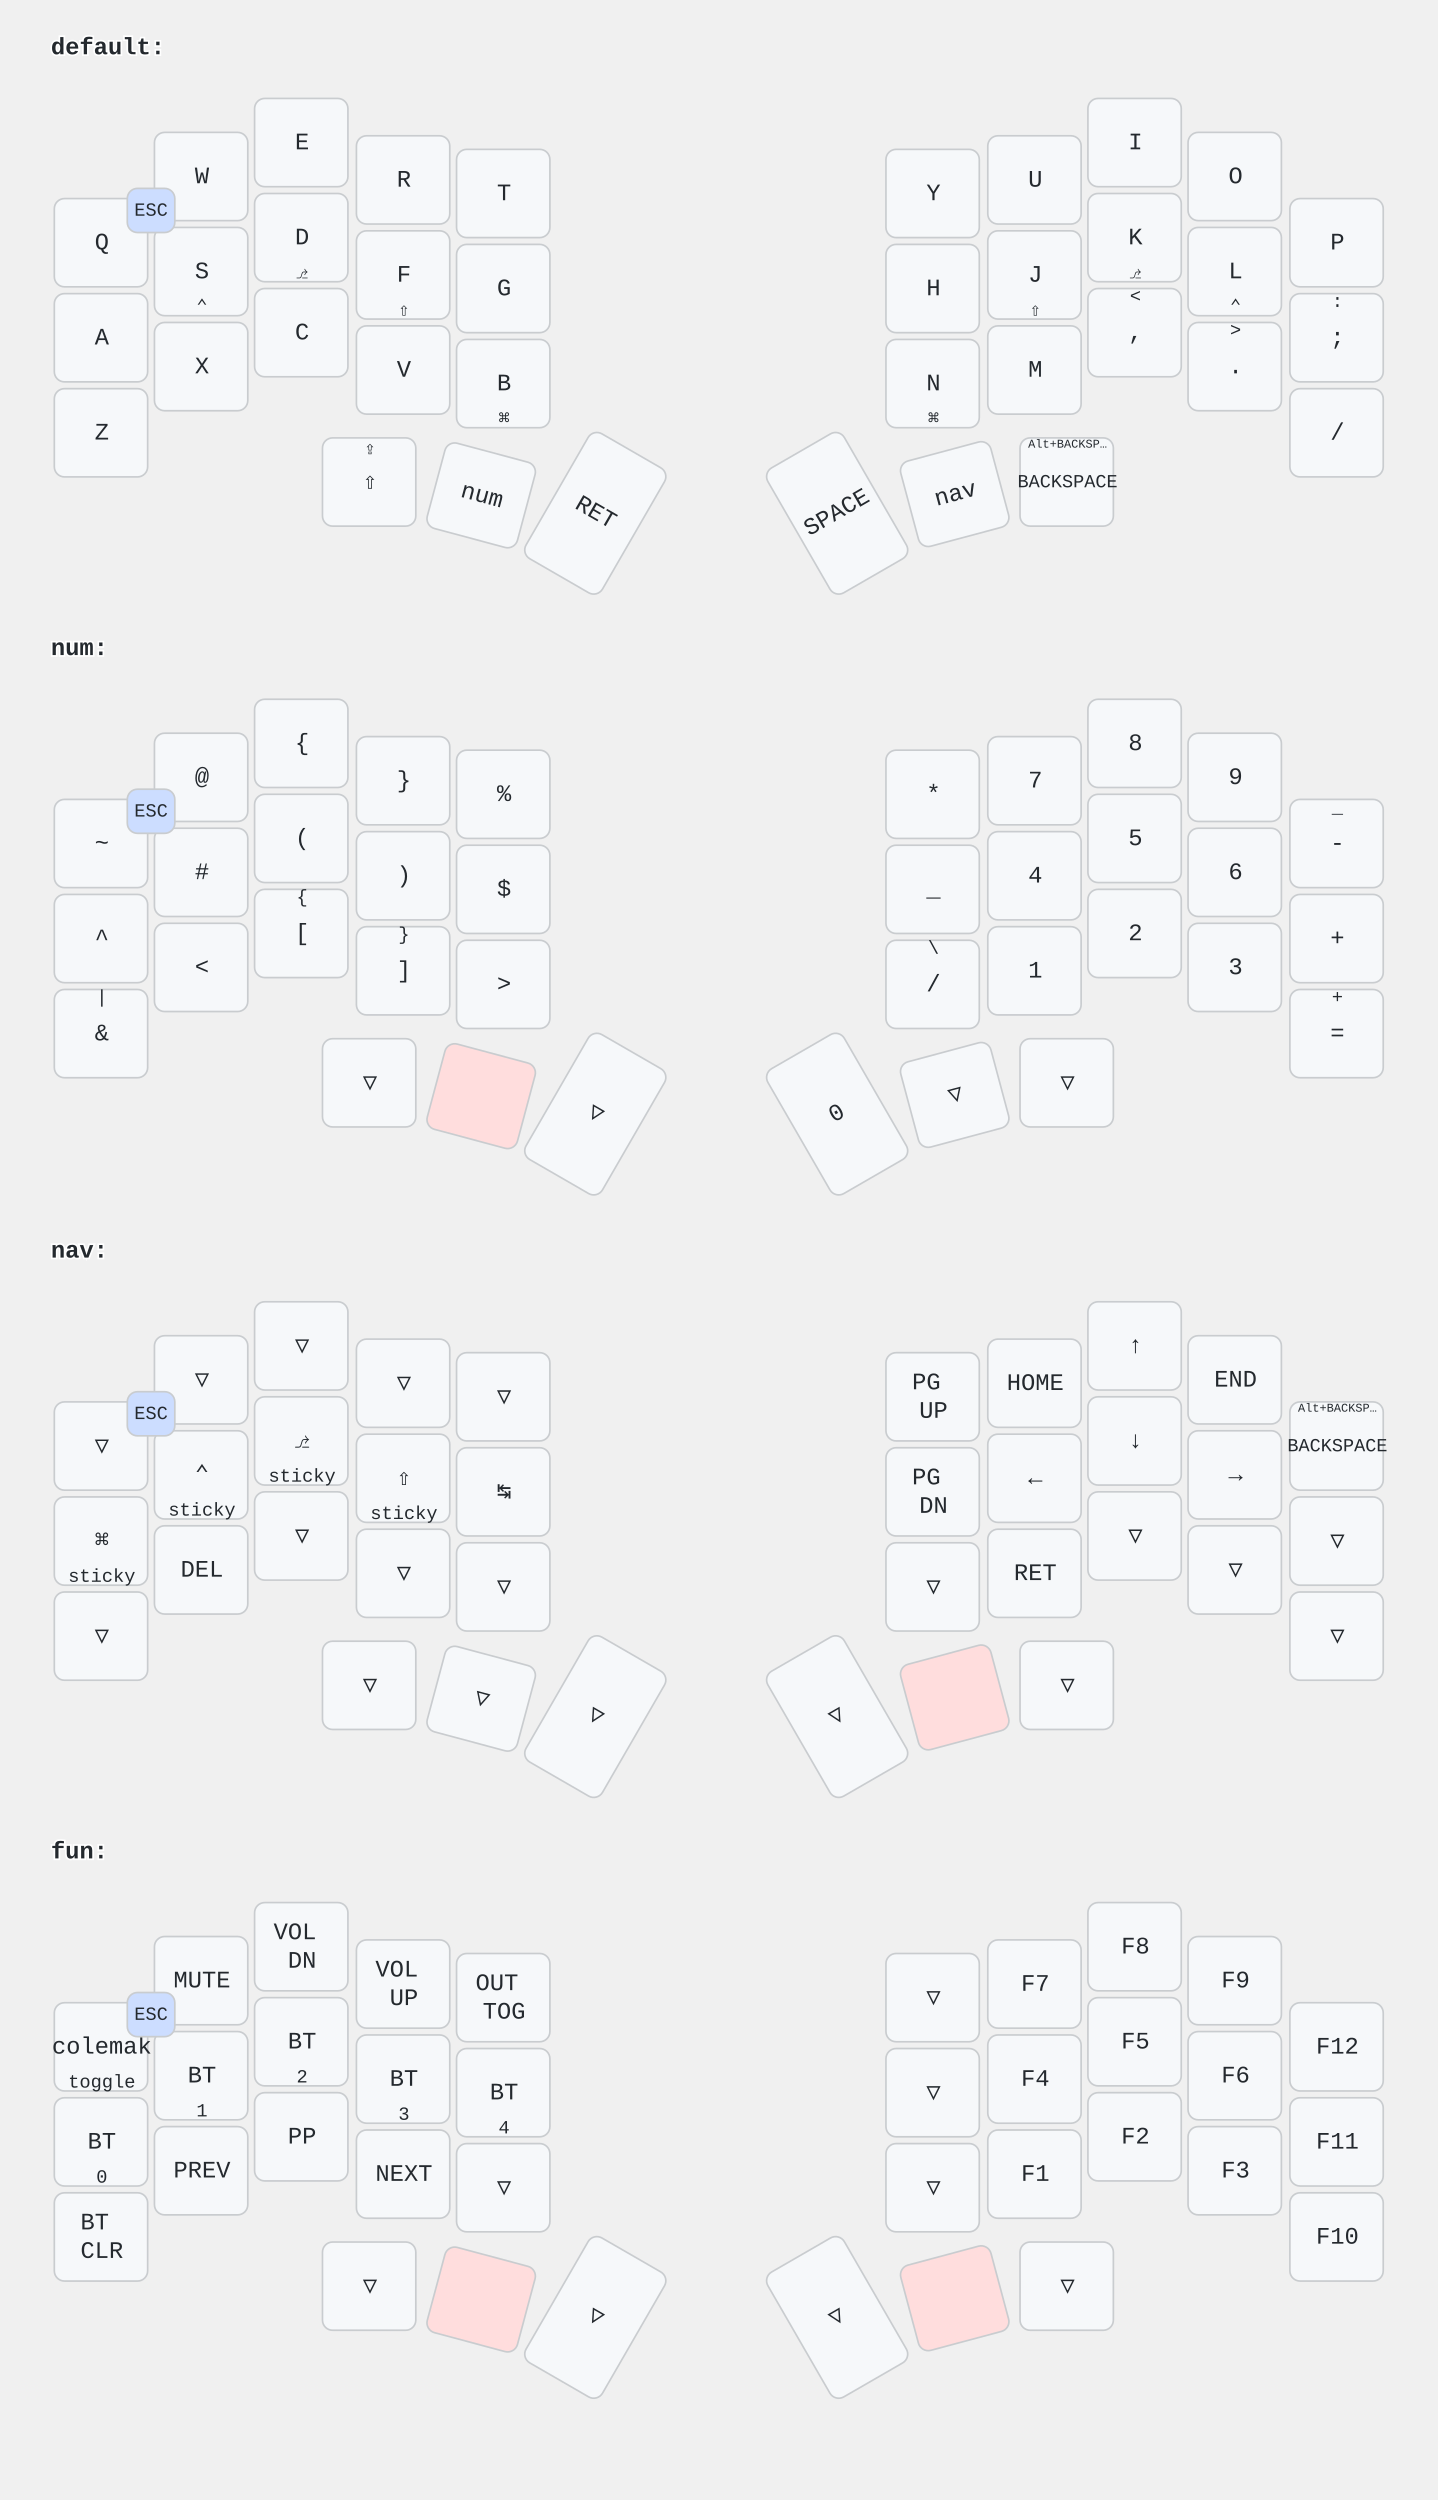
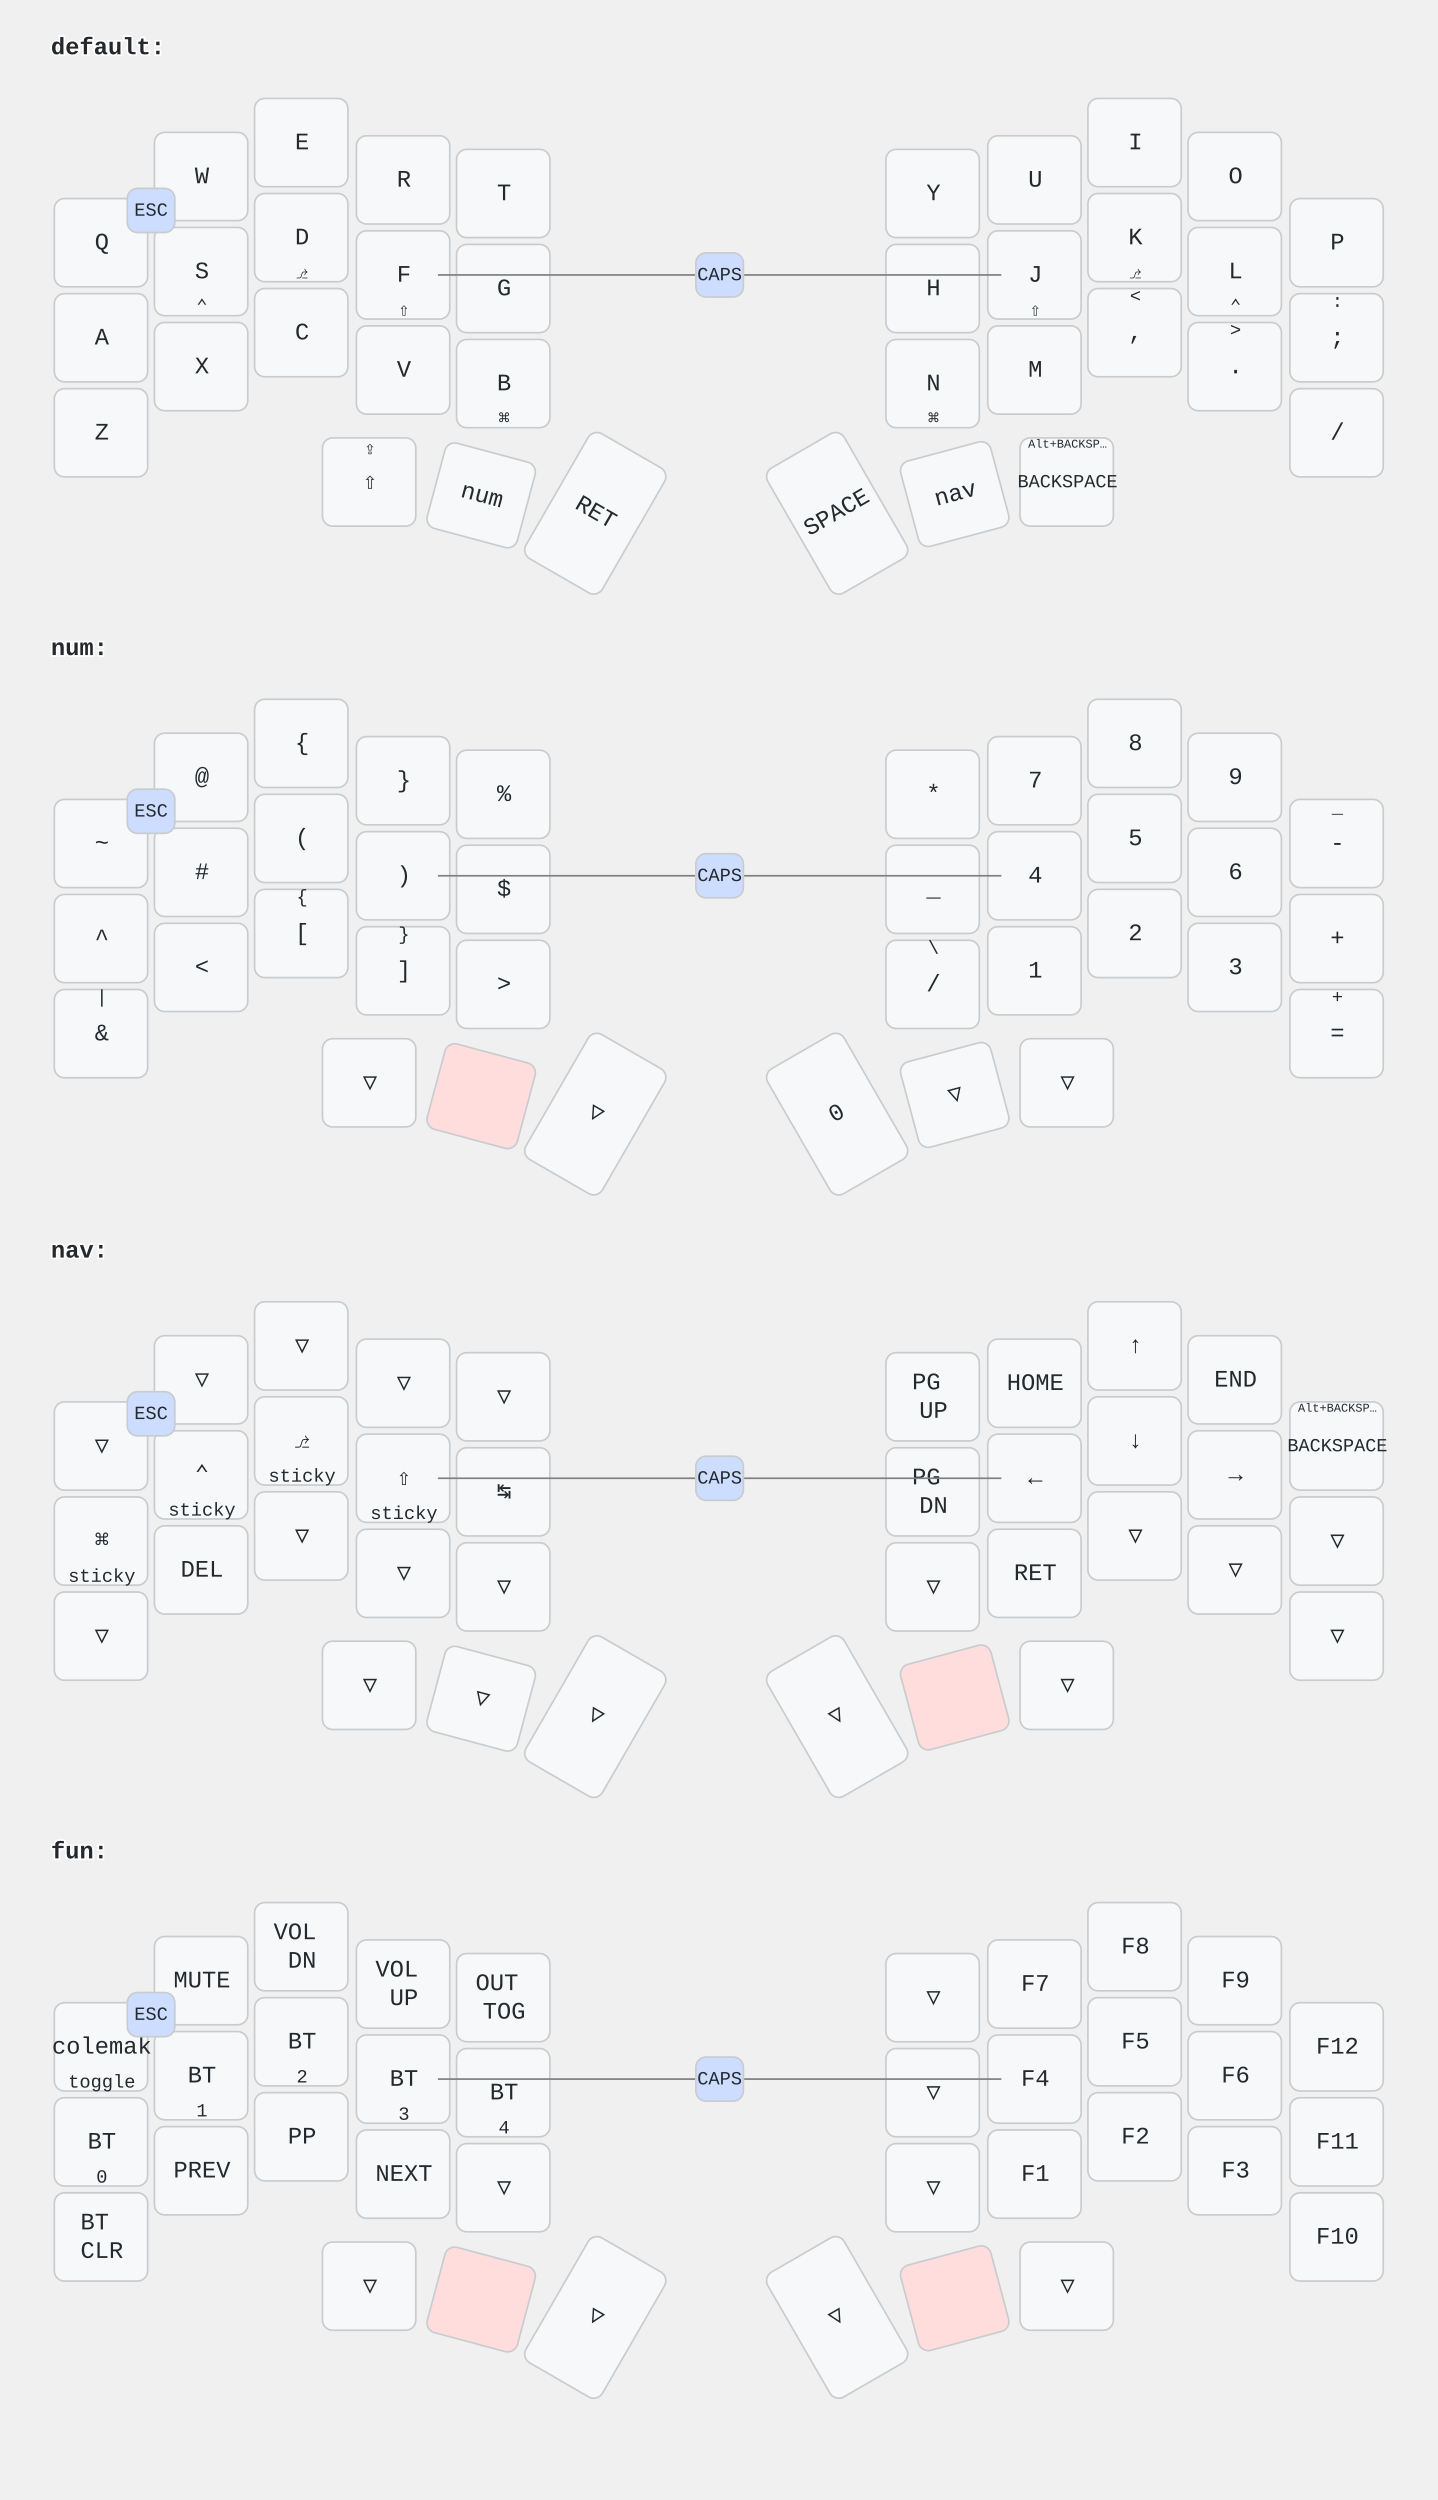
<svg xmlns="http://www.w3.org/2000/svg" width="847" height="1473" viewBox="0 0 847 1473" class="keymap">
  <style>/* font and background color specifications */
svg {
    font-family: SFMono-Regular,Consolas,Liberation Mono,Menlo,monospace;
    font-size: 14px;
    font-kerning: normal;
    text-rendering: optimizeLegibility;
    fill: #24292e;
}

/* default key styling */
rect {
    fill: #f6f8fa;
    stroke: #c9cccf;
    stroke-width: 1;
}

/* color accent for combo boxes */
rect.combo {
    fill: #cdf;
}

/* color accent for held keys */
rect.held, rect.combo.held {
    fill: #fdd;
}

/* color accent for ghost (optional) keys */
rect.ghost, rect.combo.ghost {
    fill: #ddd;
}

text {
    text-anchor: middle;
    dominant-baseline: middle;
}

/* styling for layer labels */
text.label {
    font-weight: bold;
    text-anchor: start;
    stroke: white;
    stroke-width: 2;
    paint-order: stroke;
}

/* styling for combo tap, and key hold/shifted label text */
text.combo, text.hold, text.shifted {
    font-size: 11px;
}

text.hold {
    text-anchor: middle;
    dominant-baseline: auto;
}

text.shifted {
    text-anchor: middle;
    dominant-baseline: hanging;
}

/* styling for hold/shifted label text in combo box */
text.combo.hold, text.combo.shifted {
    font-size: 8px;
}

/* styling for combo dendrons */
path {
    stroke-width: 1;
    stroke: gray;
    fill: none;
}
</style>
  <g transform="translate(30, 0)" class="layer-default">
    <text x="0" y="28" class="label" id="default">default:</text>
    <g transform="translate(0, 56)">
      <g transform="translate(30, 87)" class="key keypos-0">
        <rect rx="6" ry="6" x="-28" y="-26" width="55" height="52" class="key" />
        <text x="0" y="0" class="key tap">Q</text>
      </g>
      <g transform="translate(89, 48)" class="key keypos-1">
        <rect rx="6" ry="6" x="-28" y="-26" width="55" height="52" class="key" />
        <text x="0" y="0" class="key tap">W</text>
      </g>
      <g transform="translate(148, 28)" class="key keypos-2">
        <rect rx="6" ry="6" x="-28" y="-26" width="55" height="52" class="key" />
        <text x="0" y="0" class="key tap">E</text>
      </g>
      <g transform="translate(208, 50)" class="key keypos-3">
        <rect rx="6" ry="6" x="-28" y="-26" width="55" height="52" class="key" />
        <text x="0" y="0" class="key tap">R</text>
      </g>
      <g transform="translate(267, 58)" class="key keypos-4">
        <rect rx="6" ry="6" x="-28" y="-26" width="55" height="52" class="key" />
        <text x="0" y="0" class="key tap">T</text>
      </g>
      <g transform="translate(520, 58)" class="key keypos-5">
        <rect rx="6" ry="6" x="-28" y="-26" width="55" height="52" class="key" />
        <text x="0" y="0" class="key tap">Y</text>
      </g>
      <g transform="translate(580, 50)" class="key keypos-6">
        <rect rx="6" ry="6" x="-28" y="-26" width="55" height="52" class="key" />
        <text x="0" y="0" class="key tap">U</text>
      </g>
      <g transform="translate(639, 28)" class="key keypos-7">
        <rect rx="6" ry="6" x="-28" y="-26" width="55" height="52" class="key" />
        <text x="0" y="0" class="key tap">I</text>
      </g>
      <g transform="translate(698, 48)" class="key keypos-8">
        <rect rx="6" ry="6" x="-28" y="-26" width="55" height="52" class="key" />
        <text x="0" y="0" class="key tap">O</text>
      </g>
      <g transform="translate(758, 87)" class="key keypos-9">
        <rect rx="6" ry="6" x="-28" y="-26" width="55" height="52" class="key" />
        <text x="0" y="0" class="key tap">P</text>
      </g>
      <g transform="translate(30, 143)" class="key keypos-10">
        <rect rx="6" ry="6" x="-28" y="-26" width="55" height="52" class="key" />
        <text x="0" y="0" class="key tap">A</text>
      </g>
      <g transform="translate(89, 104)" class="key keypos-11">
        <rect rx="6" ry="6" x="-28" y="-26" width="55" height="52" class="key" />
        <text x="0" y="0" class="key tap">S</text>
        <text x="0" y="24" class="key hold">⌃</text>
      </g>
      <g transform="translate(148, 84)" class="key keypos-12">
        <rect rx="6" ry="6" x="-28" y="-26" width="55" height="52" class="key" />
        <text x="0" y="0" class="key tap">D</text>
        <text x="0" y="24" class="key hold">⎇</text>
      </g>
      <g transform="translate(208, 106)" class="key keypos-13">
        <rect rx="6" ry="6" x="-28" y="-26" width="55" height="52" class="key" />
        <text x="0" y="0" class="key tap">F</text>
        <text x="0" y="24" class="key hold">⇧</text>
      </g>
      <g transform="translate(267, 114)" class="key keypos-14">
        <rect rx="6" ry="6" x="-28" y="-26" width="55" height="52" class="key" />
        <text x="0" y="0" class="key tap">G</text>
      </g>
      <g transform="translate(520, 114)" class="key keypos-15">
        <rect rx="6" ry="6" x="-28" y="-26" width="55" height="52" class="key" />
        <text x="0" y="0" class="key tap">H</text>
      </g>
      <g transform="translate(580, 106)" class="key keypos-16">
        <rect rx="6" ry="6" x="-28" y="-26" width="55" height="52" class="key" />
        <text x="0" y="0" class="key tap">J</text>
        <text x="0" y="24" class="key hold">⇧</text>
      </g>
      <g transform="translate(639, 84)" class="key keypos-17">
        <rect rx="6" ry="6" x="-28" y="-26" width="55" height="52" class="key" />
        <text x="0" y="0" class="key tap">K</text>
        <text x="0" y="24" class="key hold">⎇</text>
      </g>
      <g transform="translate(698, 104)" class="key keypos-18">
        <rect rx="6" ry="6" x="-28" y="-26" width="55" height="52" class="key" />
        <text x="0" y="0" class="key tap">L</text>
        <text x="0" y="24" class="key hold">⌃</text>
      </g>
      <g transform="translate(758, 143)" class="key keypos-19">
        <rect rx="6" ry="6" x="-28" y="-26" width="55" height="52" class="key" />
        <text x="0" y="0" class="key tap">;</text>
        <text x="0" y="-24" class="key shifted">:</text>
      </g>
      <g transform="translate(30, 199)" class="key keypos-20">
        <rect rx="6" ry="6" x="-28" y="-26" width="55" height="52" class="key" />
        <text x="0" y="0" class="key tap">Z</text>
      </g>
      <g transform="translate(89, 160)" class="key keypos-21">
        <rect rx="6" ry="6" x="-28" y="-26" width="55" height="52" class="key" />
        <text x="0" y="0" class="key tap">X</text>
      </g>
      <g transform="translate(148, 140)" class="key keypos-22">
        <rect rx="6" ry="6" x="-28" y="-26" width="55" height="52" class="key" />
        <text x="0" y="0" class="key tap">C</text>
      </g>
      <g transform="translate(208, 162)" class="key keypos-23">
        <rect rx="6" ry="6" x="-28" y="-26" width="55" height="52" class="key" />
        <text x="0" y="0" class="key tap">V</text>
      </g>
      <g transform="translate(267, 170)" class="key keypos-24">
        <rect rx="6" ry="6" x="-28" y="-26" width="55" height="52" class="key" />
        <text x="0" y="0" class="key tap">B</text>
        <text x="0" y="24" class="key hold">⌘</text>
      </g>
      <g transform="translate(520, 170)" class="key keypos-25">
        <rect rx="6" ry="6" x="-28" y="-26" width="55" height="52" class="key" />
        <text x="0" y="0" class="key tap">N</text>
        <text x="0" y="24" class="key hold">⌘</text>
      </g>
      <g transform="translate(580, 162)" class="key keypos-26">
        <rect rx="6" ry="6" x="-28" y="-26" width="55" height="52" class="key" />
        <text x="0" y="0" class="key tap">M</text>
      </g>
      <g transform="translate(639, 140)" class="key keypos-27">
        <rect rx="6" ry="6" x="-28" y="-26" width="55" height="52" class="key" />
        <text x="0" y="0" class="key tap">,</text>
        <text x="0" y="-24" class="key shifted">&lt;</text>
      </g>
      <g transform="translate(698, 160)" class="key keypos-28">
        <rect rx="6" ry="6" x="-28" y="-26" width="55" height="52" class="key" />
        <text x="0" y="0" class="key tap">.</text>
        <text x="0" y="-24" class="key shifted">&gt;</text>
      </g>
      <g transform="translate(758, 199)" class="key keypos-29">
        <rect rx="6" ry="6" x="-28" y="-26" width="55" height="52" class="key" />
        <text x="0" y="0" class="key tap">/</text>
      </g>
      <g transform="translate(188, 228)" class="key keypos-30">
        <rect rx="6" ry="6" x="-28" y="-26" width="55" height="52" class="key" />
        <text x="0" y="0" class="key tap">⇧</text>
        <text x="0" y="-24" class="key shifted">⇪</text>
      </g>
      <g transform="translate(254, 236) rotate(15.0)" class="key keypos-31">
        <rect rx="6" ry="6" x="-28" y="-26" width="55" height="52" class="key" />
        <a href="#num">
          <text x="0" y="0" class="key tap layer-activator">num</text>
        </a>
      </g>
      <g transform="translate(321, 246) rotate(30.0)" class="key keypos-32">
        <rect rx="6" ry="6" x="-26" y="-42" width="52" height="85" class="key" />
        <text x="0" y="0" class="key tap">RET</text>
      </g>
      <g transform="translate(463, 246) rotate(-30.0)" class="key keypos-33">
        <rect rx="6" ry="6" x="-26" y="-42" width="52" height="85" class="key" />
        <text x="0" y="0" class="key tap">SPACE</text>
      </g>
      <g transform="translate(533, 235) rotate(-15.0)" class="key keypos-34">
        <rect rx="6" ry="6" x="-28" y="-26" width="55" height="52" class="key" />
        <a href="#nav">
          <text x="0" y="0" class="key tap layer-activator">nav</text>
        </a>
      </g>
      <g transform="translate(599, 228)" class="key keypos-35">
        <rect rx="6" ry="6" x="-28" y="-26" width="55" height="52" class="key" />
        <text x="0" y="0" class="key tap">
          <tspan style="font-size: 78%">BACKSPACE</tspan>
        </text>
        <text x="0" y="-24" class="key shifted">
          <tspan style="font-size: 64%">Alt+BACKSP…</tspan>
        </text>
      </g>
      <g class="combo combopos-0">
        <rect rx="6" ry="6" x="45" y="55" width="28" height="26" class="combo" />
        <text x="59" y="68" class="combo tap">ESC</text>
      </g>
+       <g class="combo combopos-1">
+         <path d="M394,106 l-166,0" class="combo" />
+         <path d="M394,106 l166,0" class="combo" />
+         <rect rx="6" ry="6" x="380" y="93" width="28" height="26" class="combo" />
+         <text x="394" y="106" class="combo tap">CAPS</text>
+       </g>
    </g>
  </g>
  <g transform="translate(30, 354)" class="layer-num">
    <text x="0" y="28" class="label" id="num">num:</text>
    <g transform="translate(0, 56)">
      <g transform="translate(30, 87)" class="key keypos-0">
        <rect rx="6" ry="6" x="-28" y="-26" width="55" height="52" class="key" />
        <text x="0" y="0" class="key tap">~</text>
      </g>
      <g transform="translate(89, 48)" class="key keypos-1">
        <rect rx="6" ry="6" x="-28" y="-26" width="55" height="52" class="key" />
        <text x="0" y="0" class="key tap">@</text>
      </g>
      <g transform="translate(148, 28)" class="key keypos-2">
        <rect rx="6" ry="6" x="-28" y="-26" width="55" height="52" class="key" />
        <text x="0" y="0" class="key tap">{</text>
      </g>
      <g transform="translate(208, 50)" class="key keypos-3">
        <rect rx="6" ry="6" x="-28" y="-26" width="55" height="52" class="key" />
        <text x="0" y="0" class="key tap">}</text>
      </g>
      <g transform="translate(267, 58)" class="key keypos-4">
        <rect rx="6" ry="6" x="-28" y="-26" width="55" height="52" class="key" />
        <text x="0" y="0" class="key tap">%</text>
      </g>
      <g transform="translate(520, 58)" class="key keypos-5">
        <rect rx="6" ry="6" x="-28" y="-26" width="55" height="52" class="key" />
        <text x="0" y="0" class="key tap">*</text>
      </g>
      <g transform="translate(580, 50)" class="key keypos-6">
        <rect rx="6" ry="6" x="-28" y="-26" width="55" height="52" class="key" />
        <text x="0" y="0" class="key tap">7</text>
      </g>
      <g transform="translate(639, 28)" class="key keypos-7">
        <rect rx="6" ry="6" x="-28" y="-26" width="55" height="52" class="key" />
        <text x="0" y="0" class="key tap">8</text>
      </g>
      <g transform="translate(698, 48)" class="key keypos-8">
        <rect rx="6" ry="6" x="-28" y="-26" width="55" height="52" class="key" />
        <text x="0" y="0" class="key tap">9</text>
      </g>
      <g transform="translate(758, 87)" class="key keypos-9">
        <rect rx="6" ry="6" x="-28" y="-26" width="55" height="52" class="key" />
        <text x="0" y="0" class="key tap">-</text>
        <text x="0" y="-24" class="key shifted">_</text>
      </g>
      <g transform="translate(30, 143)" class="key keypos-10">
        <rect rx="6" ry="6" x="-28" y="-26" width="55" height="52" class="key" />
        <text x="0" y="0" class="key tap">^</text>
      </g>
      <g transform="translate(89, 104)" class="key keypos-11">
        <rect rx="6" ry="6" x="-28" y="-26" width="55" height="52" class="key" />
        <text x="0" y="0" class="key tap">#</text>
      </g>
      <g transform="translate(148, 84)" class="key keypos-12">
        <rect rx="6" ry="6" x="-28" y="-26" width="55" height="52" class="key" />
        <text x="0" y="0" class="key tap">(</text>
      </g>
      <g transform="translate(208, 106)" class="key keypos-13">
        <rect rx="6" ry="6" x="-28" y="-26" width="55" height="52" class="key" />
        <text x="0" y="0" class="key tap">)</text>
      </g>
      <g transform="translate(267, 114)" class="key keypos-14">
        <rect rx="6" ry="6" x="-28" y="-26" width="55" height="52" class="key" />
        <text x="0" y="0" class="key tap">$</text>
      </g>
      <g transform="translate(520, 114)" class="key keypos-15">
        <rect rx="6" ry="6" x="-28" y="-26" width="55" height="52" class="key" />
        <text x="0" y="0" class="key tap">_</text>
      </g>
      <g transform="translate(580, 106)" class="key keypos-16">
        <rect rx="6" ry="6" x="-28" y="-26" width="55" height="52" class="key" />
        <text x="0" y="0" class="key tap">4</text>
      </g>
      <g transform="translate(639, 84)" class="key keypos-17">
        <rect rx="6" ry="6" x="-28" y="-26" width="55" height="52" class="key" />
        <text x="0" y="0" class="key tap">5</text>
      </g>
      <g transform="translate(698, 104)" class="key keypos-18">
        <rect rx="6" ry="6" x="-28" y="-26" width="55" height="52" class="key" />
        <text x="0" y="0" class="key tap">6</text>
      </g>
      <g transform="translate(758, 143)" class="key keypos-19">
        <rect rx="6" ry="6" x="-28" y="-26" width="55" height="52" class="key" />
        <text x="0" y="0" class="key tap">+</text>
      </g>
      <g transform="translate(30, 199)" class="key keypos-20">
        <rect rx="6" ry="6" x="-28" y="-26" width="55" height="52" class="key" />
        <text x="0" y="0" class="key tap">&amp;</text>
        <text x="0" y="-24" class="key shifted">|</text>
      </g>
      <g transform="translate(89, 160)" class="key keypos-21">
        <rect rx="6" ry="6" x="-28" y="-26" width="55" height="52" class="key" />
        <text x="0" y="0" class="key tap">&lt;</text>
      </g>
      <g transform="translate(148, 140)" class="key keypos-22">
        <rect rx="6" ry="6" x="-28" y="-26" width="55" height="52" class="key" />
        <text x="0" y="0" class="key tap">[</text>
        <text x="0" y="-24" class="key shifted">{</text>
      </g>
      <g transform="translate(208, 162)" class="key keypos-23">
        <rect rx="6" ry="6" x="-28" y="-26" width="55" height="52" class="key" />
        <text x="0" y="0" class="key tap">]</text>
        <text x="0" y="-24" class="key shifted">}</text>
      </g>
      <g transform="translate(267, 170)" class="key keypos-24">
        <rect rx="6" ry="6" x="-28" y="-26" width="55" height="52" class="key" />
        <text x="0" y="0" class="key tap">&gt;</text>
      </g>
      <g transform="translate(520, 170)" class="key keypos-25">
        <rect rx="6" ry="6" x="-28" y="-26" width="55" height="52" class="key" />
        <text x="0" y="0" class="key tap">/</text>
        <text x="0" y="-24" class="key shifted">\</text>
      </g>
      <g transform="translate(580, 162)" class="key keypos-26">
        <rect rx="6" ry="6" x="-28" y="-26" width="55" height="52" class="key" />
        <text x="0" y="0" class="key tap">1</text>
      </g>
      <g transform="translate(639, 140)" class="key keypos-27">
        <rect rx="6" ry="6" x="-28" y="-26" width="55" height="52" class="key" />
        <text x="0" y="0" class="key tap">2</text>
      </g>
      <g transform="translate(698, 160)" class="key keypos-28">
        <rect rx="6" ry="6" x="-28" y="-26" width="55" height="52" class="key" />
        <text x="0" y="0" class="key tap">3</text>
      </g>
      <g transform="translate(758, 199)" class="key keypos-29">
        <rect rx="6" ry="6" x="-28" y="-26" width="55" height="52" class="key" />
        <text x="0" y="0" class="key tap">=</text>
        <text x="0" y="-24" class="key shifted">+</text>
      </g>
      <g transform="translate(188, 228)" class="key trans keypos-30">
        <rect rx="6" ry="6" x="-28" y="-26" width="55" height="52" class="key trans" />
        <text x="0" y="0" class="key trans tap">▽</text>
      </g>
      <g transform="translate(254, 236) rotate(15.0)" class="key held keypos-31">
        <rect rx="6" ry="6" x="-28" y="-26" width="55" height="52" class="key held" />
      </g>
      <g transform="translate(321, 246) rotate(30.0)" class="key trans keypos-32">
        <rect rx="6" ry="6" x="-26" y="-42" width="52" height="85" class="key trans" />
        <text x="0" y="0" class="key trans tap">▽</text>
      </g>
      <g transform="translate(463, 246) rotate(-30.0)" class="key keypos-33">
        <rect rx="6" ry="6" x="-26" y="-42" width="52" height="85" class="key" />
        <text x="0" y="0" class="key tap">0</text>
      </g>
      <g transform="translate(533, 235) rotate(-15.0)" class="key trans keypos-34">
        <rect rx="6" ry="6" x="-28" y="-26" width="55" height="52" class="key trans" />
        <text x="0" y="0" class="key trans tap">▽</text>
      </g>
      <g transform="translate(599, 228)" class="key trans keypos-35">
        <rect rx="6" ry="6" x="-28" y="-26" width="55" height="52" class="key trans" />
        <text x="0" y="0" class="key trans tap">▽</text>
      </g>
      <g class="combo combopos-0">
        <rect rx="6" ry="6" x="45" y="55" width="28" height="26" class="combo" />
        <text x="59" y="68" class="combo tap">ESC</text>
      </g>
+       <g class="combo combopos-1">
+         <path d="M394,106 l-166,0" class="combo" />
+         <path d="M394,106 l166,0" class="combo" />
+         <rect rx="6" ry="6" x="380" y="93" width="28" height="26" class="combo" />
+         <text x="394" y="106" class="combo tap">CAPS</text>
+       </g>
    </g>
  </g>
  <g transform="translate(30, 709)" class="layer-nav">
    <text x="0" y="28" class="label" id="nav">nav:</text>
    <g transform="translate(0, 56)">
      <g transform="translate(30, 87)" class="key trans keypos-0">
        <rect rx="6" ry="6" x="-28" y="-26" width="55" height="52" class="key trans" />
        <text x="0" y="0" class="key trans tap">▽</text>
      </g>
      <g transform="translate(89, 48)" class="key trans keypos-1">
        <rect rx="6" ry="6" x="-28" y="-26" width="55" height="52" class="key trans" />
        <text x="0" y="0" class="key trans tap">▽</text>
      </g>
      <g transform="translate(148, 28)" class="key trans keypos-2">
        <rect rx="6" ry="6" x="-28" y="-26" width="55" height="52" class="key trans" />
        <text x="0" y="0" class="key trans tap">▽</text>
      </g>
      <g transform="translate(208, 50)" class="key trans keypos-3">
        <rect rx="6" ry="6" x="-28" y="-26" width="55" height="52" class="key trans" />
        <text x="0" y="0" class="key trans tap">▽</text>
      </g>
      <g transform="translate(267, 58)" class="key trans keypos-4">
        <rect rx="6" ry="6" x="-28" y="-26" width="55" height="52" class="key trans" />
        <text x="0" y="0" class="key trans tap">▽</text>
      </g>
      <g transform="translate(520, 58)" class="key keypos-5">
        <rect rx="6" ry="6" x="-28" y="-26" width="55" height="52" class="key" />
        <text x="0" y="0" class="key tap">
          <tspan x="0" dy="-0.6em">PG</tspan>
          <tspan x="0" dy="1.2em">UP</tspan>
        </text>
      </g>
      <g transform="translate(580, 50)" class="key keypos-6">
        <rect rx="6" ry="6" x="-28" y="-26" width="55" height="52" class="key" />
        <text x="0" y="0" class="key tap">HOME</text>
      </g>
      <g transform="translate(639, 28)" class="key keypos-7">
        <rect rx="6" ry="6" x="-28" y="-26" width="55" height="52" class="key" />
        <text x="0" y="0" class="key tap">↑</text>
      </g>
      <g transform="translate(698, 48)" class="key keypos-8">
        <rect rx="6" ry="6" x="-28" y="-26" width="55" height="52" class="key" />
        <text x="0" y="0" class="key tap">END</text>
      </g>
      <g transform="translate(758, 87)" class="key keypos-9">
        <rect rx="6" ry="6" x="-28" y="-26" width="55" height="52" class="key" />
        <text x="0" y="0" class="key tap">
          <tspan style="font-size: 78%">BACKSPACE</tspan>
        </text>
        <text x="0" y="-24" class="key shifted">
          <tspan style="font-size: 64%">Alt+BACKSP…</tspan>
        </text>
      </g>
      <g transform="translate(30, 143)" class="key keypos-10">
        <rect rx="6" ry="6" x="-28" y="-26" width="55" height="52" class="key" />
        <text x="0" y="0" class="key tap">⌘</text>
        <text x="0" y="24" class="key hold">sticky</text>
      </g>
      <g transform="translate(89, 104)" class="key keypos-11">
        <rect rx="6" ry="6" x="-28" y="-26" width="55" height="52" class="key" />
        <text x="0" y="0" class="key tap">⌃</text>
        <text x="0" y="24" class="key hold">sticky</text>
      </g>
      <g transform="translate(148, 84)" class="key keypos-12">
        <rect rx="6" ry="6" x="-28" y="-26" width="55" height="52" class="key" />
        <text x="0" y="0" class="key tap">⎇</text>
        <text x="0" y="24" class="key hold">sticky</text>
      </g>
      <g transform="translate(208, 106)" class="key keypos-13">
        <rect rx="6" ry="6" x="-28" y="-26" width="55" height="52" class="key" />
        <text x="0" y="0" class="key tap">⇧</text>
        <text x="0" y="24" class="key hold">sticky</text>
      </g>
      <g transform="translate(267, 114)" class="key keypos-14">
        <rect rx="6" ry="6" x="-28" y="-26" width="55" height="52" class="key" />
        <text x="0" y="0" class="key tap">↹</text>
      </g>
      <g transform="translate(520, 114)" class="key keypos-15">
        <rect rx="6" ry="6" x="-28" y="-26" width="55" height="52" class="key" />
        <text x="0" y="0" class="key tap">
          <tspan x="0" dy="-0.6em">PG</tspan>
          <tspan x="0" dy="1.2em">DN</tspan>
        </text>
      </g>
      <g transform="translate(580, 106)" class="key keypos-16">
        <rect rx="6" ry="6" x="-28" y="-26" width="55" height="52" class="key" />
        <text x="0" y="0" class="key tap">←</text>
      </g>
      <g transform="translate(639, 84)" class="key keypos-17">
        <rect rx="6" ry="6" x="-28" y="-26" width="55" height="52" class="key" />
        <text x="0" y="0" class="key tap">↓</text>
      </g>
      <g transform="translate(698, 104)" class="key keypos-18">
        <rect rx="6" ry="6" x="-28" y="-26" width="55" height="52" class="key" />
        <text x="0" y="0" class="key tap">→</text>
      </g>
      <g transform="translate(758, 143)" class="key trans keypos-19">
        <rect rx="6" ry="6" x="-28" y="-26" width="55" height="52" class="key trans" />
        <text x="0" y="0" class="key trans tap">▽</text>
      </g>
      <g transform="translate(30, 199)" class="key trans keypos-20">
        <rect rx="6" ry="6" x="-28" y="-26" width="55" height="52" class="key trans" />
        <text x="0" y="0" class="key trans tap">▽</text>
      </g>
      <g transform="translate(89, 160)" class="key keypos-21">
        <rect rx="6" ry="6" x="-28" y="-26" width="55" height="52" class="key" />
        <text x="0" y="0" class="key tap">DEL</text>
      </g>
      <g transform="translate(148, 140)" class="key trans keypos-22">
        <rect rx="6" ry="6" x="-28" y="-26" width="55" height="52" class="key trans" />
        <text x="0" y="0" class="key trans tap">▽</text>
      </g>
      <g transform="translate(208, 162)" class="key trans keypos-23">
        <rect rx="6" ry="6" x="-28" y="-26" width="55" height="52" class="key trans" />
        <text x="0" y="0" class="key trans tap">▽</text>
      </g>
      <g transform="translate(267, 170)" class="key trans keypos-24">
        <rect rx="6" ry="6" x="-28" y="-26" width="55" height="52" class="key trans" />
        <text x="0" y="0" class="key trans tap">▽</text>
      </g>
      <g transform="translate(520, 170)" class="key trans keypos-25">
        <rect rx="6" ry="6" x="-28" y="-26" width="55" height="52" class="key trans" />
        <text x="0" y="0" class="key trans tap">▽</text>
      </g>
      <g transform="translate(580, 162)" class="key keypos-26">
        <rect rx="6" ry="6" x="-28" y="-26" width="55" height="52" class="key" />
        <text x="0" y="0" class="key tap">RET</text>
      </g>
      <g transform="translate(639, 140)" class="key trans keypos-27">
        <rect rx="6" ry="6" x="-28" y="-26" width="55" height="52" class="key trans" />
        <text x="0" y="0" class="key trans tap">▽</text>
      </g>
      <g transform="translate(698, 160)" class="key trans keypos-28">
        <rect rx="6" ry="6" x="-28" y="-26" width="55" height="52" class="key trans" />
        <text x="0" y="0" class="key trans tap">▽</text>
      </g>
      <g transform="translate(758, 199)" class="key trans keypos-29">
        <rect rx="6" ry="6" x="-28" y="-26" width="55" height="52" class="key trans" />
        <text x="0" y="0" class="key trans tap">▽</text>
      </g>
      <g transform="translate(188, 228)" class="key trans keypos-30">
        <rect rx="6" ry="6" x="-28" y="-26" width="55" height="52" class="key trans" />
        <text x="0" y="0" class="key trans tap">▽</text>
      </g>
      <g transform="translate(254, 236) rotate(15.0)" class="key trans keypos-31">
        <rect rx="6" ry="6" x="-28" y="-26" width="55" height="52" class="key trans" />
        <text x="0" y="0" class="key trans tap">▽</text>
      </g>
      <g transform="translate(321, 246) rotate(30.0)" class="key trans keypos-32">
        <rect rx="6" ry="6" x="-26" y="-42" width="52" height="85" class="key trans" />
        <text x="0" y="0" class="key trans tap">▽</text>
      </g>
      <g transform="translate(463, 246) rotate(-30.0)" class="key trans keypos-33">
        <rect rx="6" ry="6" x="-26" y="-42" width="52" height="85" class="key trans" />
        <text x="0" y="0" class="key trans tap">▽</text>
      </g>
      <g transform="translate(533, 235) rotate(-15.0)" class="key held keypos-34">
        <rect rx="6" ry="6" x="-28" y="-26" width="55" height="52" class="key held" />
      </g>
      <g transform="translate(599, 228)" class="key trans keypos-35">
        <rect rx="6" ry="6" x="-28" y="-26" width="55" height="52" class="key trans" />
        <text x="0" y="0" class="key trans tap">▽</text>
      </g>
      <g class="combo combopos-0">
        <rect rx="6" ry="6" x="45" y="55" width="28" height="26" class="combo" />
        <text x="59" y="68" class="combo tap">ESC</text>
      </g>
+       <g class="combo combopos-1">
+         <path d="M394,106 l-166,0" class="combo" />
+         <path d="M394,106 l166,0" class="combo" />
+         <rect rx="6" ry="6" x="380" y="93" width="28" height="26" class="combo" />
+         <text x="394" y="106" class="combo tap">CAPS</text>
+       </g>
    </g>
  </g>
  <g transform="translate(30, 1063)" class="layer-fun">
    <text x="0" y="28" class="label" id="fun">fun:</text>
    <g transform="translate(0, 56)">
      <g transform="translate(30, 87)" class="key keypos-0">
        <rect rx="6" ry="6" x="-28" y="-26" width="55" height="52" class="key" />
        <text x="0" y="0" class="key tap">colemak</text>
        <text x="0" y="24" class="key hold">toggle</text>
      </g>
      <g transform="translate(89, 48)" class="key keypos-1">
        <rect rx="6" ry="6" x="-28" y="-26" width="55" height="52" class="key" />
        <text x="0" y="0" class="key tap">MUTE</text>
      </g>
      <g transform="translate(148, 28)" class="key keypos-2">
        <rect rx="6" ry="6" x="-28" y="-26" width="55" height="52" class="key" />
        <text x="0" y="0" class="key tap">
          <tspan x="0" dy="-0.6em">VOL</tspan>
          <tspan x="0" dy="1.2em">DN</tspan>
        </text>
      </g>
      <g transform="translate(208, 50)" class="key keypos-3">
        <rect rx="6" ry="6" x="-28" y="-26" width="55" height="52" class="key" />
        <text x="0" y="0" class="key tap">
          <tspan x="0" dy="-0.6em">VOL</tspan>
          <tspan x="0" dy="1.2em">UP</tspan>
        </text>
      </g>
      <g transform="translate(267, 58)" class="key keypos-4">
        <rect rx="6" ry="6" x="-28" y="-26" width="55" height="52" class="key" />
        <text x="0" y="0" class="key tap">
          <tspan x="0" dy="-0.6em">OUT</tspan>
          <tspan x="0" dy="1.2em">TOG</tspan>
        </text>
      </g>
      <g transform="translate(520, 58)" class="key trans keypos-5">
        <rect rx="6" ry="6" x="-28" y="-26" width="55" height="52" class="key trans" />
        <text x="0" y="0" class="key trans tap">▽</text>
      </g>
      <g transform="translate(580, 50)" class="key keypos-6">
        <rect rx="6" ry="6" x="-28" y="-26" width="55" height="52" class="key" />
        <text x="0" y="0" class="key tap">F7</text>
      </g>
      <g transform="translate(639, 28)" class="key keypos-7">
        <rect rx="6" ry="6" x="-28" y="-26" width="55" height="52" class="key" />
        <text x="0" y="0" class="key tap">F8</text>
      </g>
      <g transform="translate(698, 48)" class="key keypos-8">
        <rect rx="6" ry="6" x="-28" y="-26" width="55" height="52" class="key" />
        <text x="0" y="0" class="key tap">F9</text>
      </g>
      <g transform="translate(758, 87)" class="key keypos-9">
        <rect rx="6" ry="6" x="-28" y="-26" width="55" height="52" class="key" />
        <text x="0" y="0" class="key tap">F12</text>
      </g>
      <g transform="translate(30, 143)" class="key keypos-10">
        <rect rx="6" ry="6" x="-28" y="-26" width="55" height="52" class="key" />
        <text x="0" y="0" class="key tap">BT</text>
        <text x="0" y="24" class="key hold">0</text>
      </g>
      <g transform="translate(89, 104)" class="key keypos-11">
        <rect rx="6" ry="6" x="-28" y="-26" width="55" height="52" class="key" />
        <text x="0" y="0" class="key tap">BT</text>
        <text x="0" y="24" class="key hold">1</text>
      </g>
      <g transform="translate(148, 84)" class="key keypos-12">
        <rect rx="6" ry="6" x="-28" y="-26" width="55" height="52" class="key" />
        <text x="0" y="0" class="key tap">BT</text>
        <text x="0" y="24" class="key hold">2</text>
      </g>
      <g transform="translate(208, 106)" class="key keypos-13">
        <rect rx="6" ry="6" x="-28" y="-26" width="55" height="52" class="key" />
        <text x="0" y="0" class="key tap">BT</text>
        <text x="0" y="24" class="key hold">3</text>
      </g>
      <g transform="translate(267, 114)" class="key keypos-14">
        <rect rx="6" ry="6" x="-28" y="-26" width="55" height="52" class="key" />
        <text x="0" y="0" class="key tap">BT</text>
        <text x="0" y="24" class="key hold">4</text>
      </g>
      <g transform="translate(520, 114)" class="key trans keypos-15">
        <rect rx="6" ry="6" x="-28" y="-26" width="55" height="52" class="key trans" />
        <text x="0" y="0" class="key trans tap">▽</text>
      </g>
      <g transform="translate(580, 106)" class="key keypos-16">
        <rect rx="6" ry="6" x="-28" y="-26" width="55" height="52" class="key" />
        <text x="0" y="0" class="key tap">F4</text>
      </g>
      <g transform="translate(639, 84)" class="key keypos-17">
        <rect rx="6" ry="6" x="-28" y="-26" width="55" height="52" class="key" />
        <text x="0" y="0" class="key tap">F5</text>
      </g>
      <g transform="translate(698, 104)" class="key keypos-18">
        <rect rx="6" ry="6" x="-28" y="-26" width="55" height="52" class="key" />
        <text x="0" y="0" class="key tap">F6</text>
      </g>
      <g transform="translate(758, 143)" class="key keypos-19">
        <rect rx="6" ry="6" x="-28" y="-26" width="55" height="52" class="key" />
        <text x="0" y="0" class="key tap">F11</text>
      </g>
      <g transform="translate(30, 199)" class="key keypos-20">
        <rect rx="6" ry="6" x="-28" y="-26" width="55" height="52" class="key" />
        <text x="0" y="0" class="key tap">
          <tspan x="0" dy="-0.6em">BT</tspan>
          <tspan x="0" dy="1.2em">CLR</tspan>
        </text>
      </g>
      <g transform="translate(89, 160)" class="key keypos-21">
        <rect rx="6" ry="6" x="-28" y="-26" width="55" height="52" class="key" />
        <text x="0" y="0" class="key tap">PREV</text>
      </g>
      <g transform="translate(148, 140)" class="key keypos-22">
        <rect rx="6" ry="6" x="-28" y="-26" width="55" height="52" class="key" />
        <text x="0" y="0" class="key tap">PP</text>
      </g>
      <g transform="translate(208, 162)" class="key keypos-23">
        <rect rx="6" ry="6" x="-28" y="-26" width="55" height="52" class="key" />
        <text x="0" y="0" class="key tap">NEXT</text>
      </g>
      <g transform="translate(267, 170)" class="key trans keypos-24">
        <rect rx="6" ry="6" x="-28" y="-26" width="55" height="52" class="key trans" />
        <text x="0" y="0" class="key trans tap">▽</text>
      </g>
      <g transform="translate(520, 170)" class="key trans keypos-25">
        <rect rx="6" ry="6" x="-28" y="-26" width="55" height="52" class="key trans" />
        <text x="0" y="0" class="key trans tap">▽</text>
      </g>
      <g transform="translate(580, 162)" class="key keypos-26">
        <rect rx="6" ry="6" x="-28" y="-26" width="55" height="52" class="key" />
        <text x="0" y="0" class="key tap">F1</text>
      </g>
      <g transform="translate(639, 140)" class="key keypos-27">
        <rect rx="6" ry="6" x="-28" y="-26" width="55" height="52" class="key" />
        <text x="0" y="0" class="key tap">F2</text>
      </g>
      <g transform="translate(698, 160)" class="key keypos-28">
        <rect rx="6" ry="6" x="-28" y="-26" width="55" height="52" class="key" />
        <text x="0" y="0" class="key tap">F3</text>
      </g>
      <g transform="translate(758, 199)" class="key keypos-29">
        <rect rx="6" ry="6" x="-28" y="-26" width="55" height="52" class="key" />
        <text x="0" y="0" class="key tap">F10</text>
      </g>
      <g transform="translate(188, 228)" class="key trans keypos-30">
        <rect rx="6" ry="6" x="-28" y="-26" width="55" height="52" class="key trans" />
        <text x="0" y="0" class="key trans tap">▽</text>
      </g>
      <g transform="translate(254, 236) rotate(15.0)" class="key held keypos-31">
        <rect rx="6" ry="6" x="-28" y="-26" width="55" height="52" class="key held" />
      </g>
      <g transform="translate(321, 246) rotate(30.0)" class="key trans keypos-32">
        <rect rx="6" ry="6" x="-26" y="-42" width="52" height="85" class="key trans" />
        <text x="0" y="0" class="key trans tap">▽</text>
      </g>
      <g transform="translate(463, 246) rotate(-30.0)" class="key trans keypos-33">
        <rect rx="6" ry="6" x="-26" y="-42" width="52" height="85" class="key trans" />
        <text x="0" y="0" class="key trans tap">▽</text>
      </g>
      <g transform="translate(533, 235) rotate(-15.0)" class="key held keypos-34">
        <rect rx="6" ry="6" x="-28" y="-26" width="55" height="52" class="key held" />
      </g>
      <g transform="translate(599, 228)" class="key trans keypos-35">
        <rect rx="6" ry="6" x="-28" y="-26" width="55" height="52" class="key trans" />
        <text x="0" y="0" class="key trans tap">▽</text>
      </g>
      <g class="combo combopos-0">
        <rect rx="6" ry="6" x="45" y="55" width="28" height="26" class="combo" />
        <text x="59" y="68" class="combo tap">ESC</text>
      </g>
+       <g class="combo combopos-1">
+         <path d="M394,106 l-166,0" class="combo" />
+         <path d="M394,106 l166,0" class="combo" />
+         <rect rx="6" ry="6" x="380" y="93" width="28" height="26" class="combo" />
+         <text x="394" y="106" class="combo tap">CAPS</text>
+       </g>
    </g>
  </g>
</svg>
